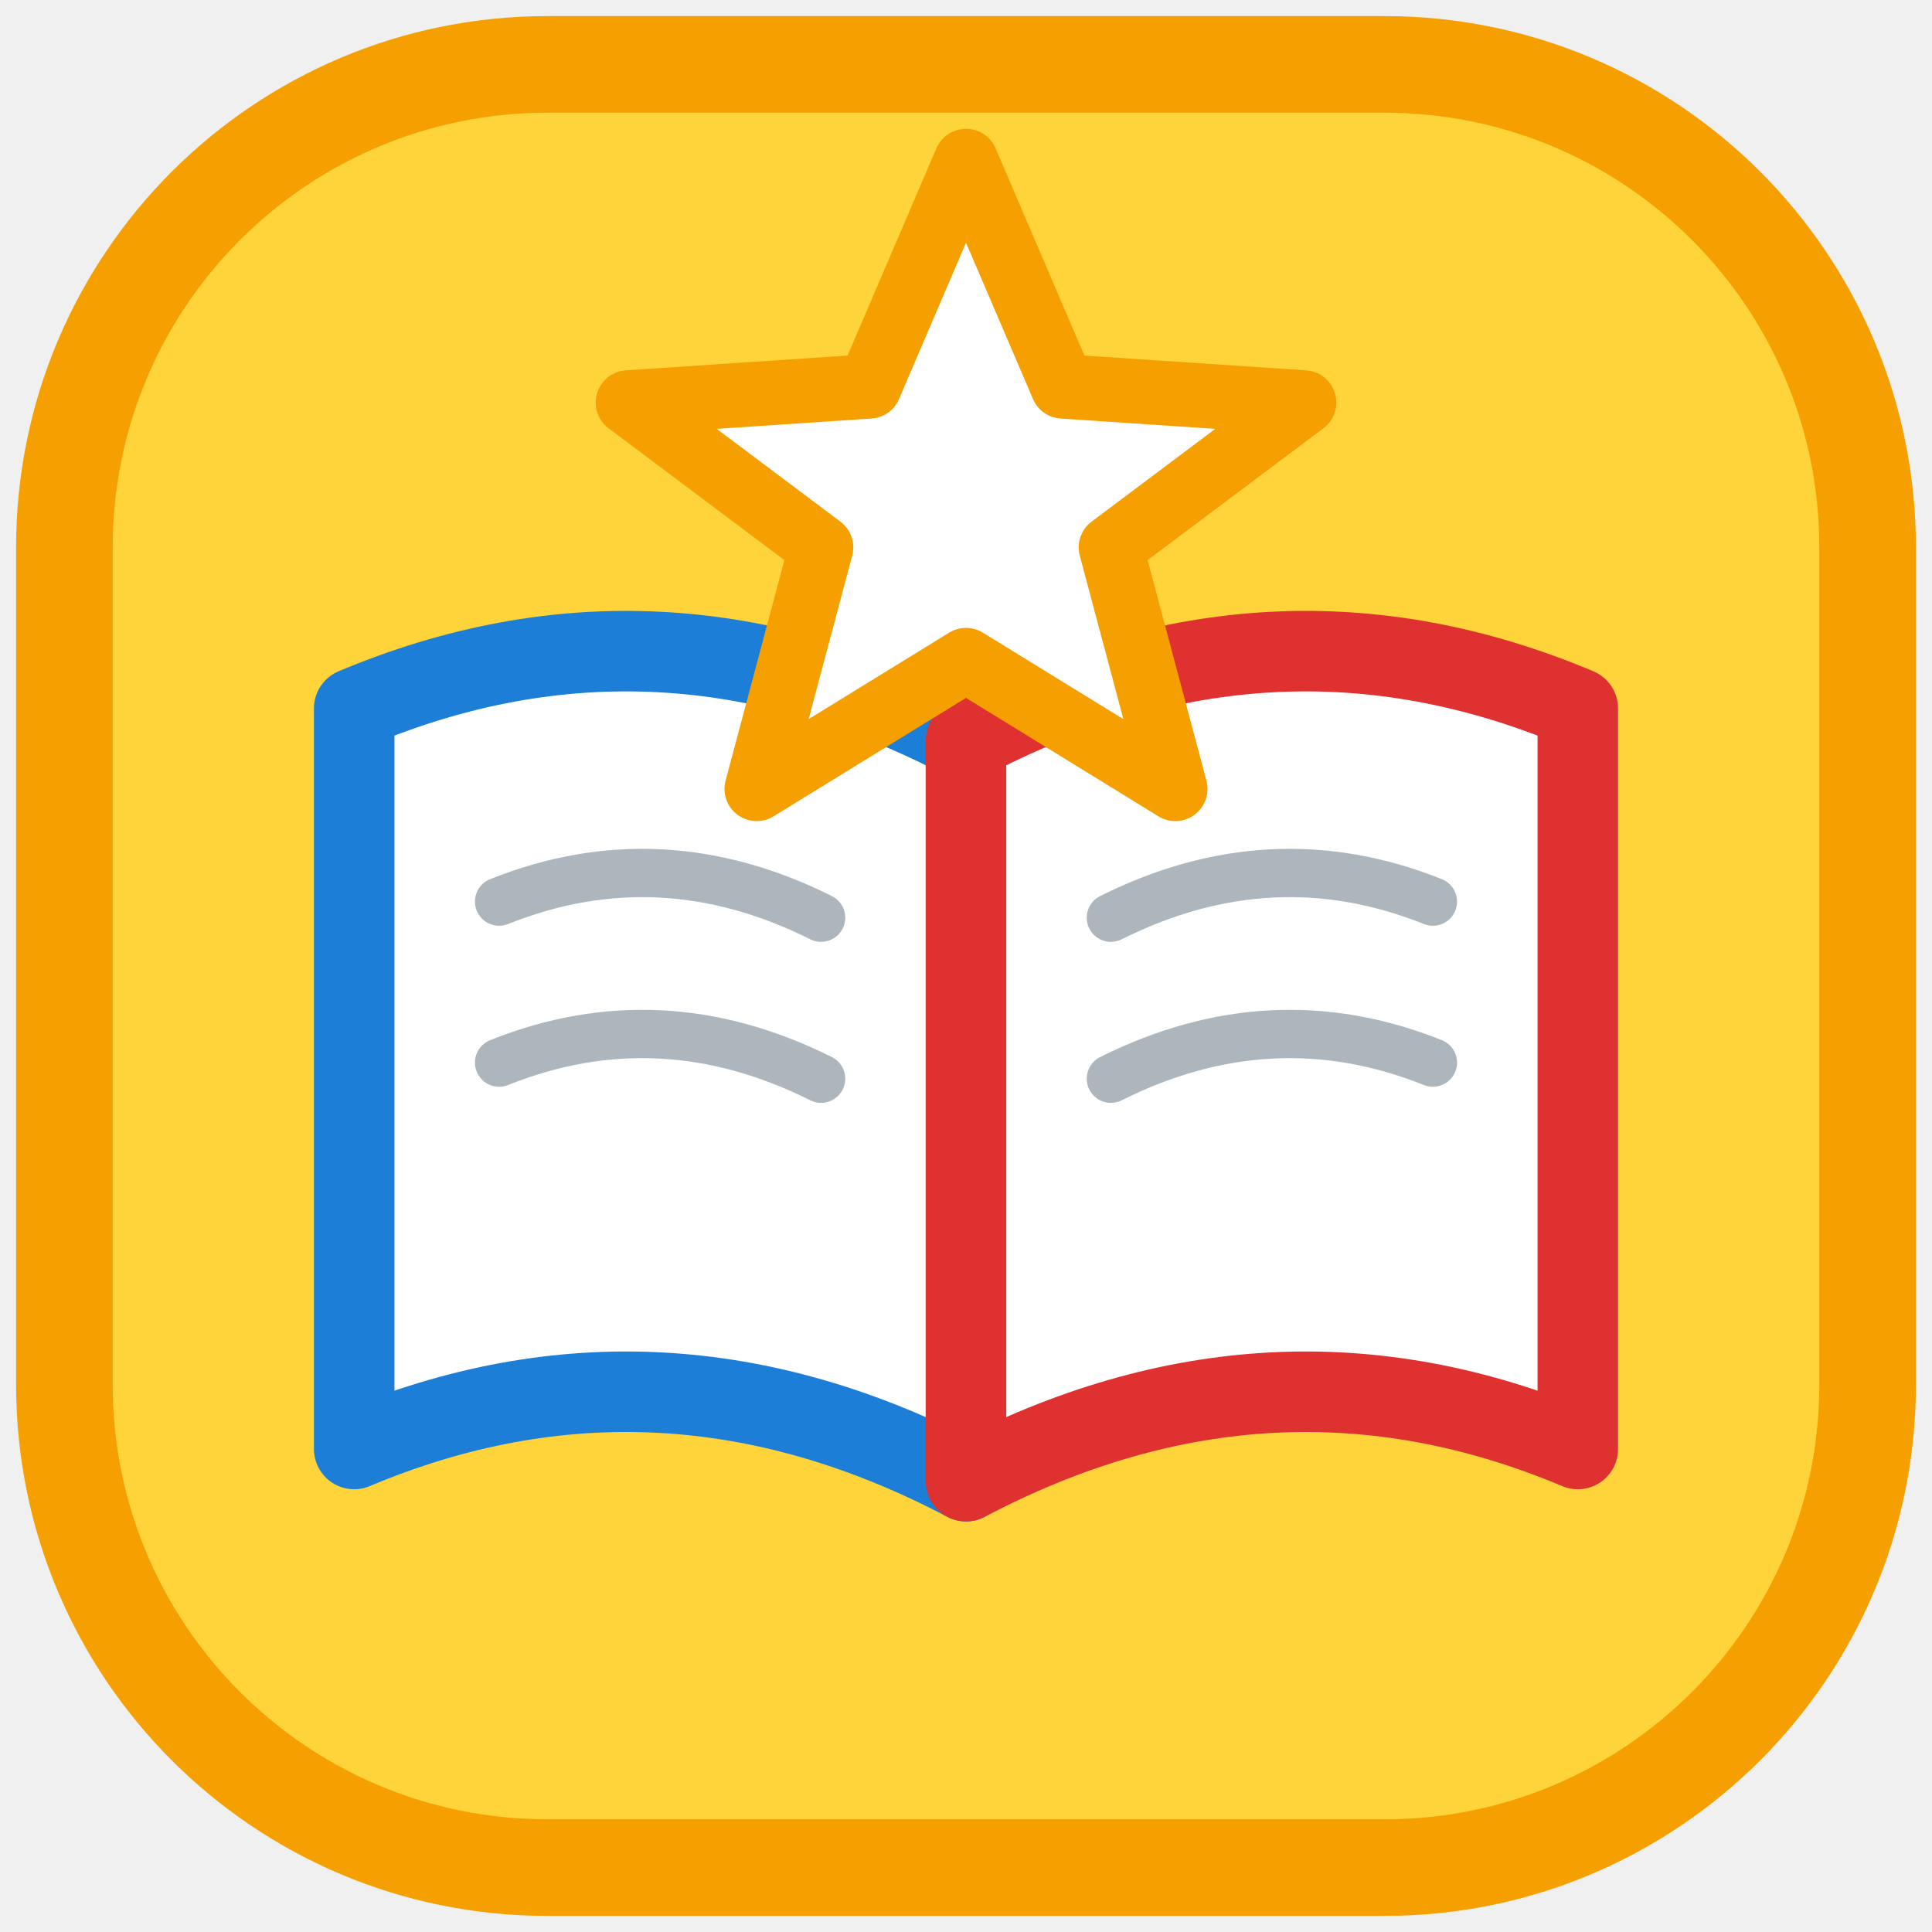
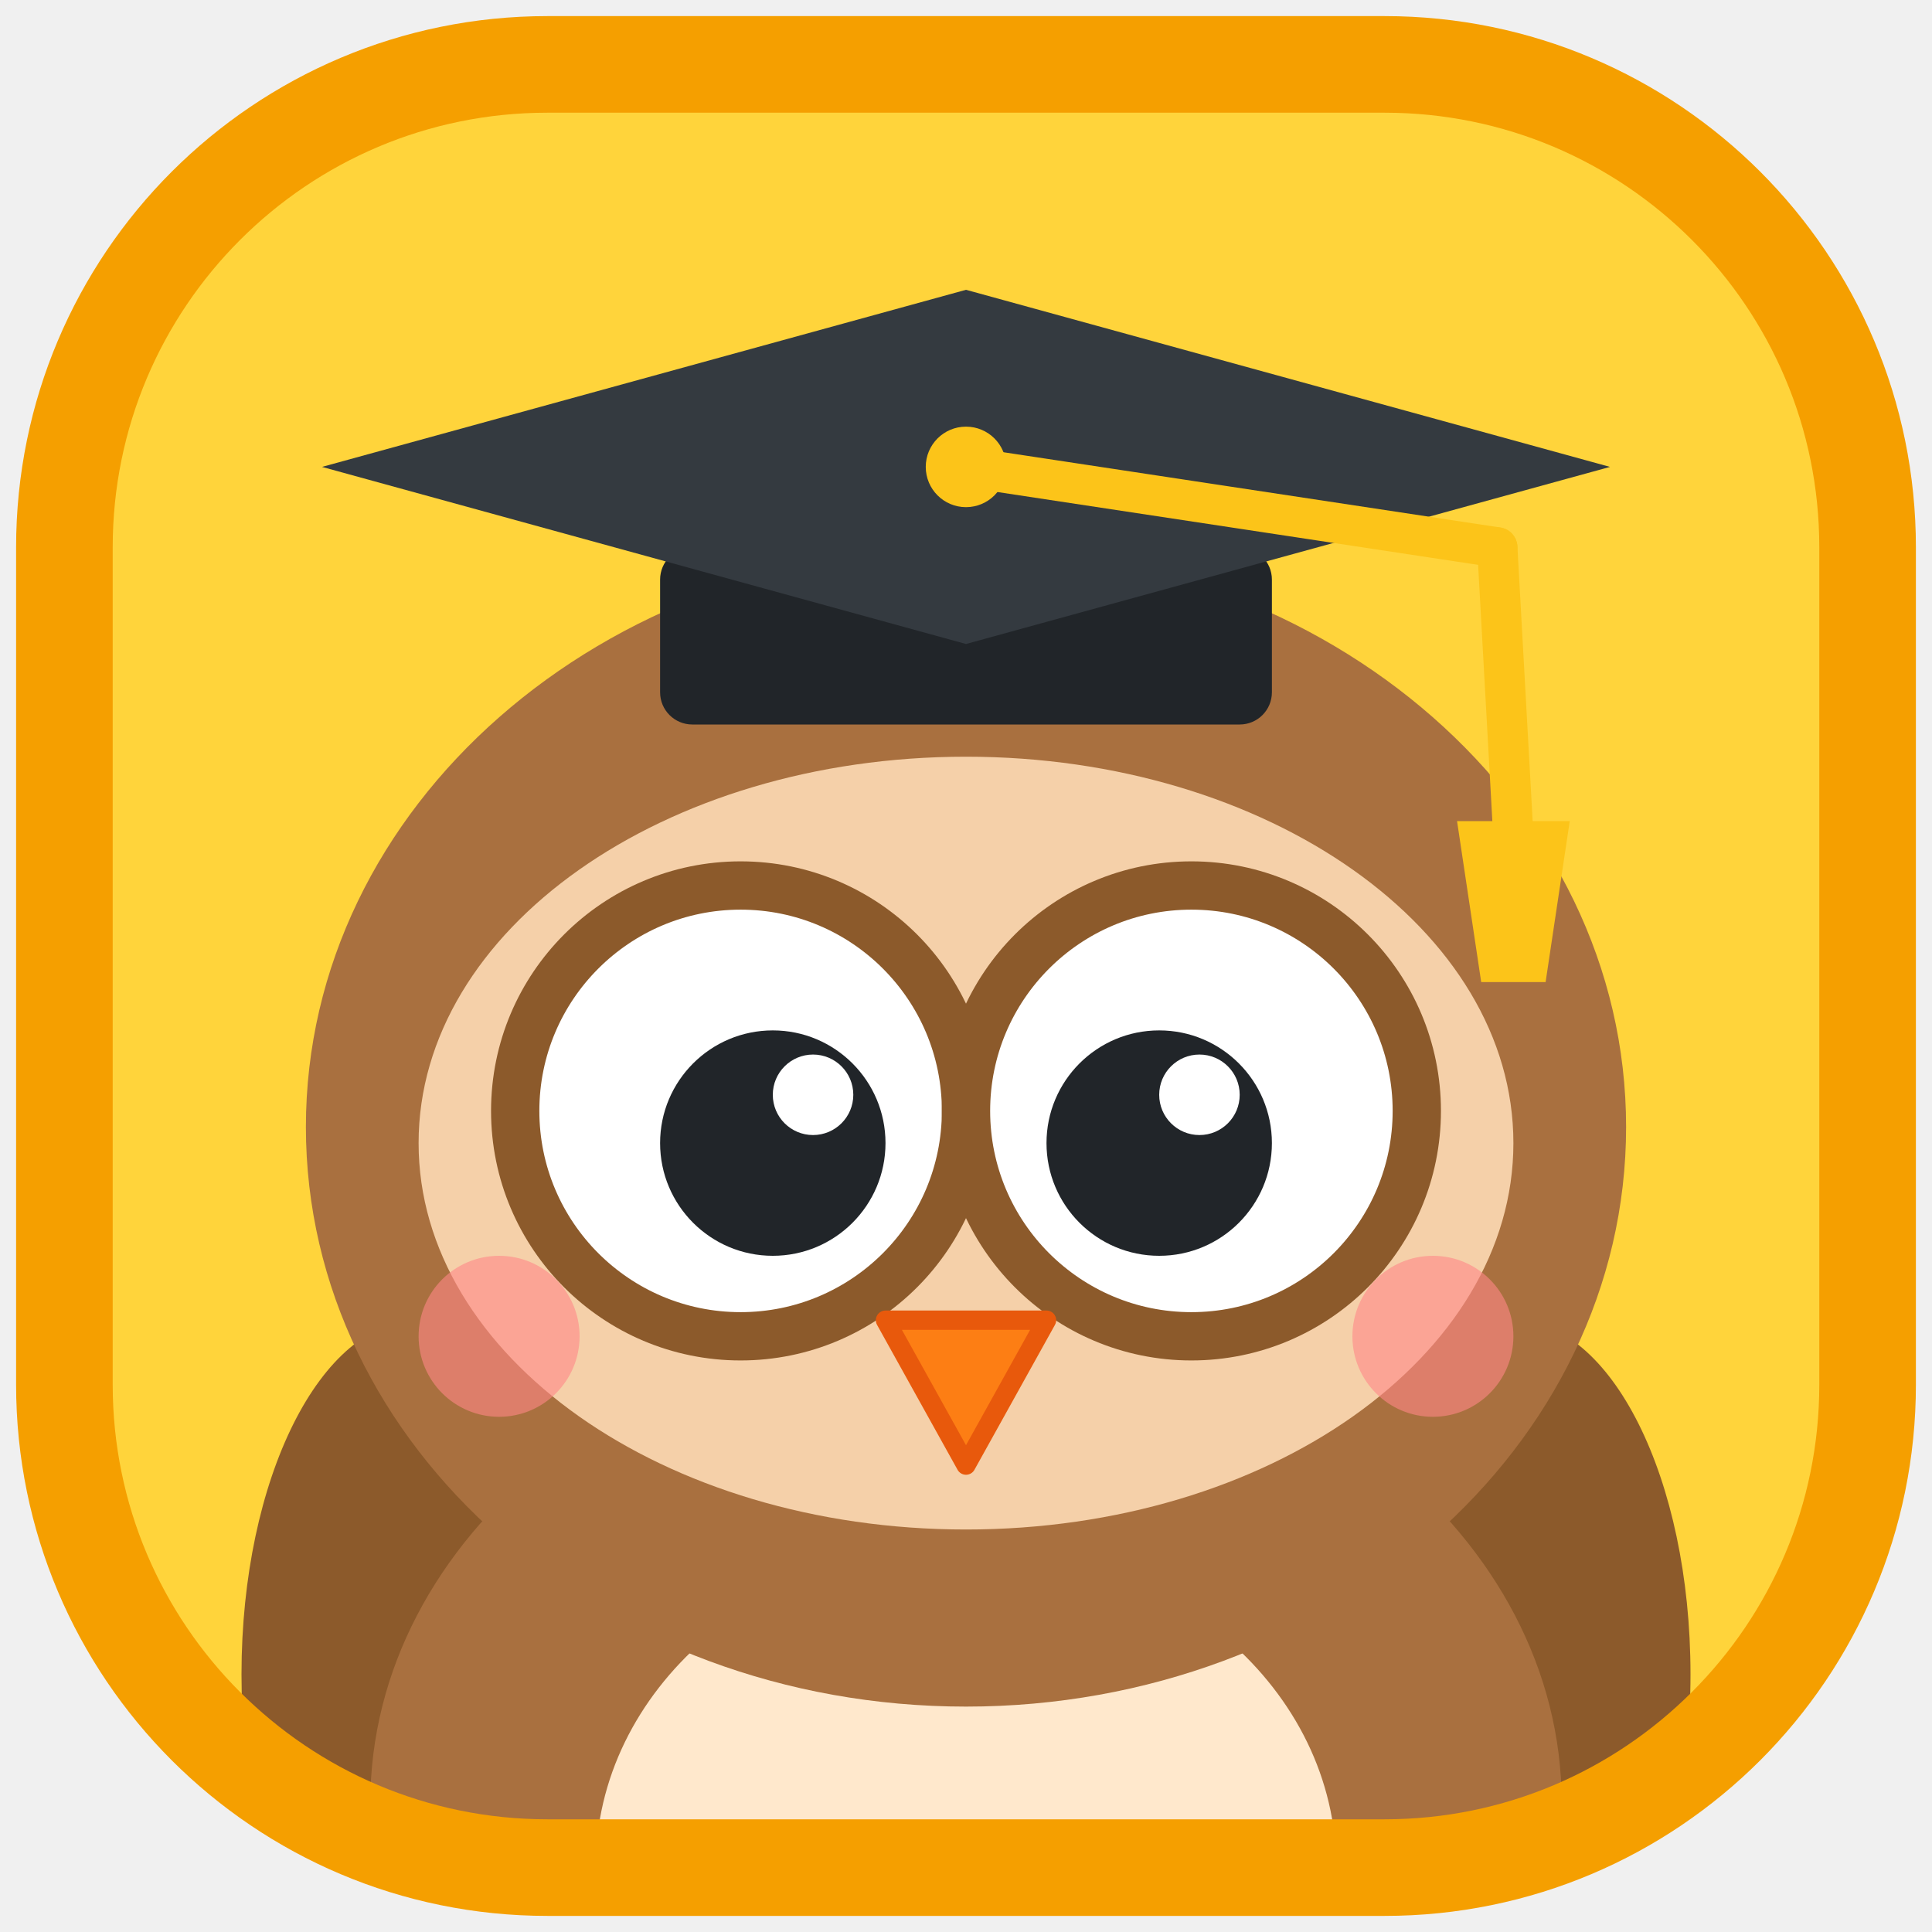
<svg xmlns="http://www.w3.org/2000/svg" viewBox="0 0 120 120">
+   <defs>
+     <clipPath id="marco">
+       <rect x="4" y="4" width="112" height="112" rx="30" />
+     </clipPath>
+   </defs>
  <rect x="4" y="4" width="112" height="112" rx="30" fill="#FFD43B" />
+   <g clip-path="url(#marco)">
+     <ellipse class="ala-izq" cx="26" cy="104" rx="11" ry="22" fill="#8c5a2b" />
+     <ellipse class="ala-der" cx="94" cy="104" rx="11" ry="22" fill="#8c5a2b" />
+     <ellipse cx="60" cy="112" rx="37" ry="30" fill="#a9703f" />
+     <ellipse cx="60" cy="116" rx="23" ry="20" fill="#ffe8cc" />
+     <g class="cabeza">
+       <ellipse cx="60" cy="70" rx="41" ry="36" fill="#a9703f" />
+       <ellipse cx="60" cy="71" rx="34" ry="24" fill="#f5d0a9" />
+       <g class="ojos">
+         <circle cx="46" cy="69" r="14" fill="#fff" stroke="#8c5a2b" stroke-width="3" />
+         <circle cx="74" cy="69" r="14" fill="#fff" stroke="#8c5a2b" stroke-width="3" />
+         <circle cx="48" cy="71" r="7" fill="#212529" />
+         <circle cx="72" cy="71" r="7" fill="#212529" />
+         <circle cx="50.5" cy="68" r="2.5" fill="#fff" />
+         <circle cx="74.5" cy="68" r="2.5" fill="#fff" />
+       </g>
+       <path d="M55 82 L65 82 L60 91 Z" fill="#fd7e14" stroke="#e8590c" stroke-width="1.2" stroke-linejoin="round" />
+       <circle cx="31" cy="83" r="5" fill="#ff8787" opacity=".6" />
+       <circle cx="89" cy="83" r="5" fill="#ff8787" opacity=".6" />
+       <rect x="41" y="34" width="38" height="11" rx="2" fill="#212529" />
+       <polygon points="60,18 100,29 60,40 20,29" fill="#343a40" />
+       <circle cx="60" cy="29" r="2.5" fill="#fcc419" />
+       <path d="M60 29 L93 34" stroke="#fcc419" stroke-width="2.5" fill="none" stroke-linecap="round" />
+       <g class="borla">
+         <path d="M93 34 L94 52" stroke="#fcc419" stroke-width="2.5" fill="none" stroke-linecap="round" />
+         <path d="M90.5 51 L97.5 51 L96 61 L92 61 Z" fill="#fcc419" />
+       </g>
+     </g>
+   </g>
  <rect x="4" y="4" width="112" height="112" rx="30" fill="none" stroke="#F59F00" stroke-width="6" />
-   <path d="M22 44 Q41 36 60 46 L60 92 Q41 82 22 90 Z" fill="#fff" stroke="#1C7ED6" stroke-width="5" stroke-linejoin="round" />
-   <path d="M98 44 Q79 36 60 46 L60 92 Q79 82 98 90 Z" fill="#fff" stroke="#E03131" stroke-width="5" stroke-linejoin="round" />
-   <path d="M31 56 Q41 52 51 57 M31 66 Q41 62 51 67 M69 57 Q79 52 89 56 M69 67 Q79 62 89 66" stroke="#ADB5BD" stroke-width="3" fill="none" stroke-linecap="round" />
-   <path d="M60 10 L66 24 L81 25 L69 34 L73 49 L60 41 L47 49 L51 34 L39 25 L54 24 Z" fill="#fff" stroke="#F59F00" stroke-width="4" stroke-linejoin="round" />
</svg>
